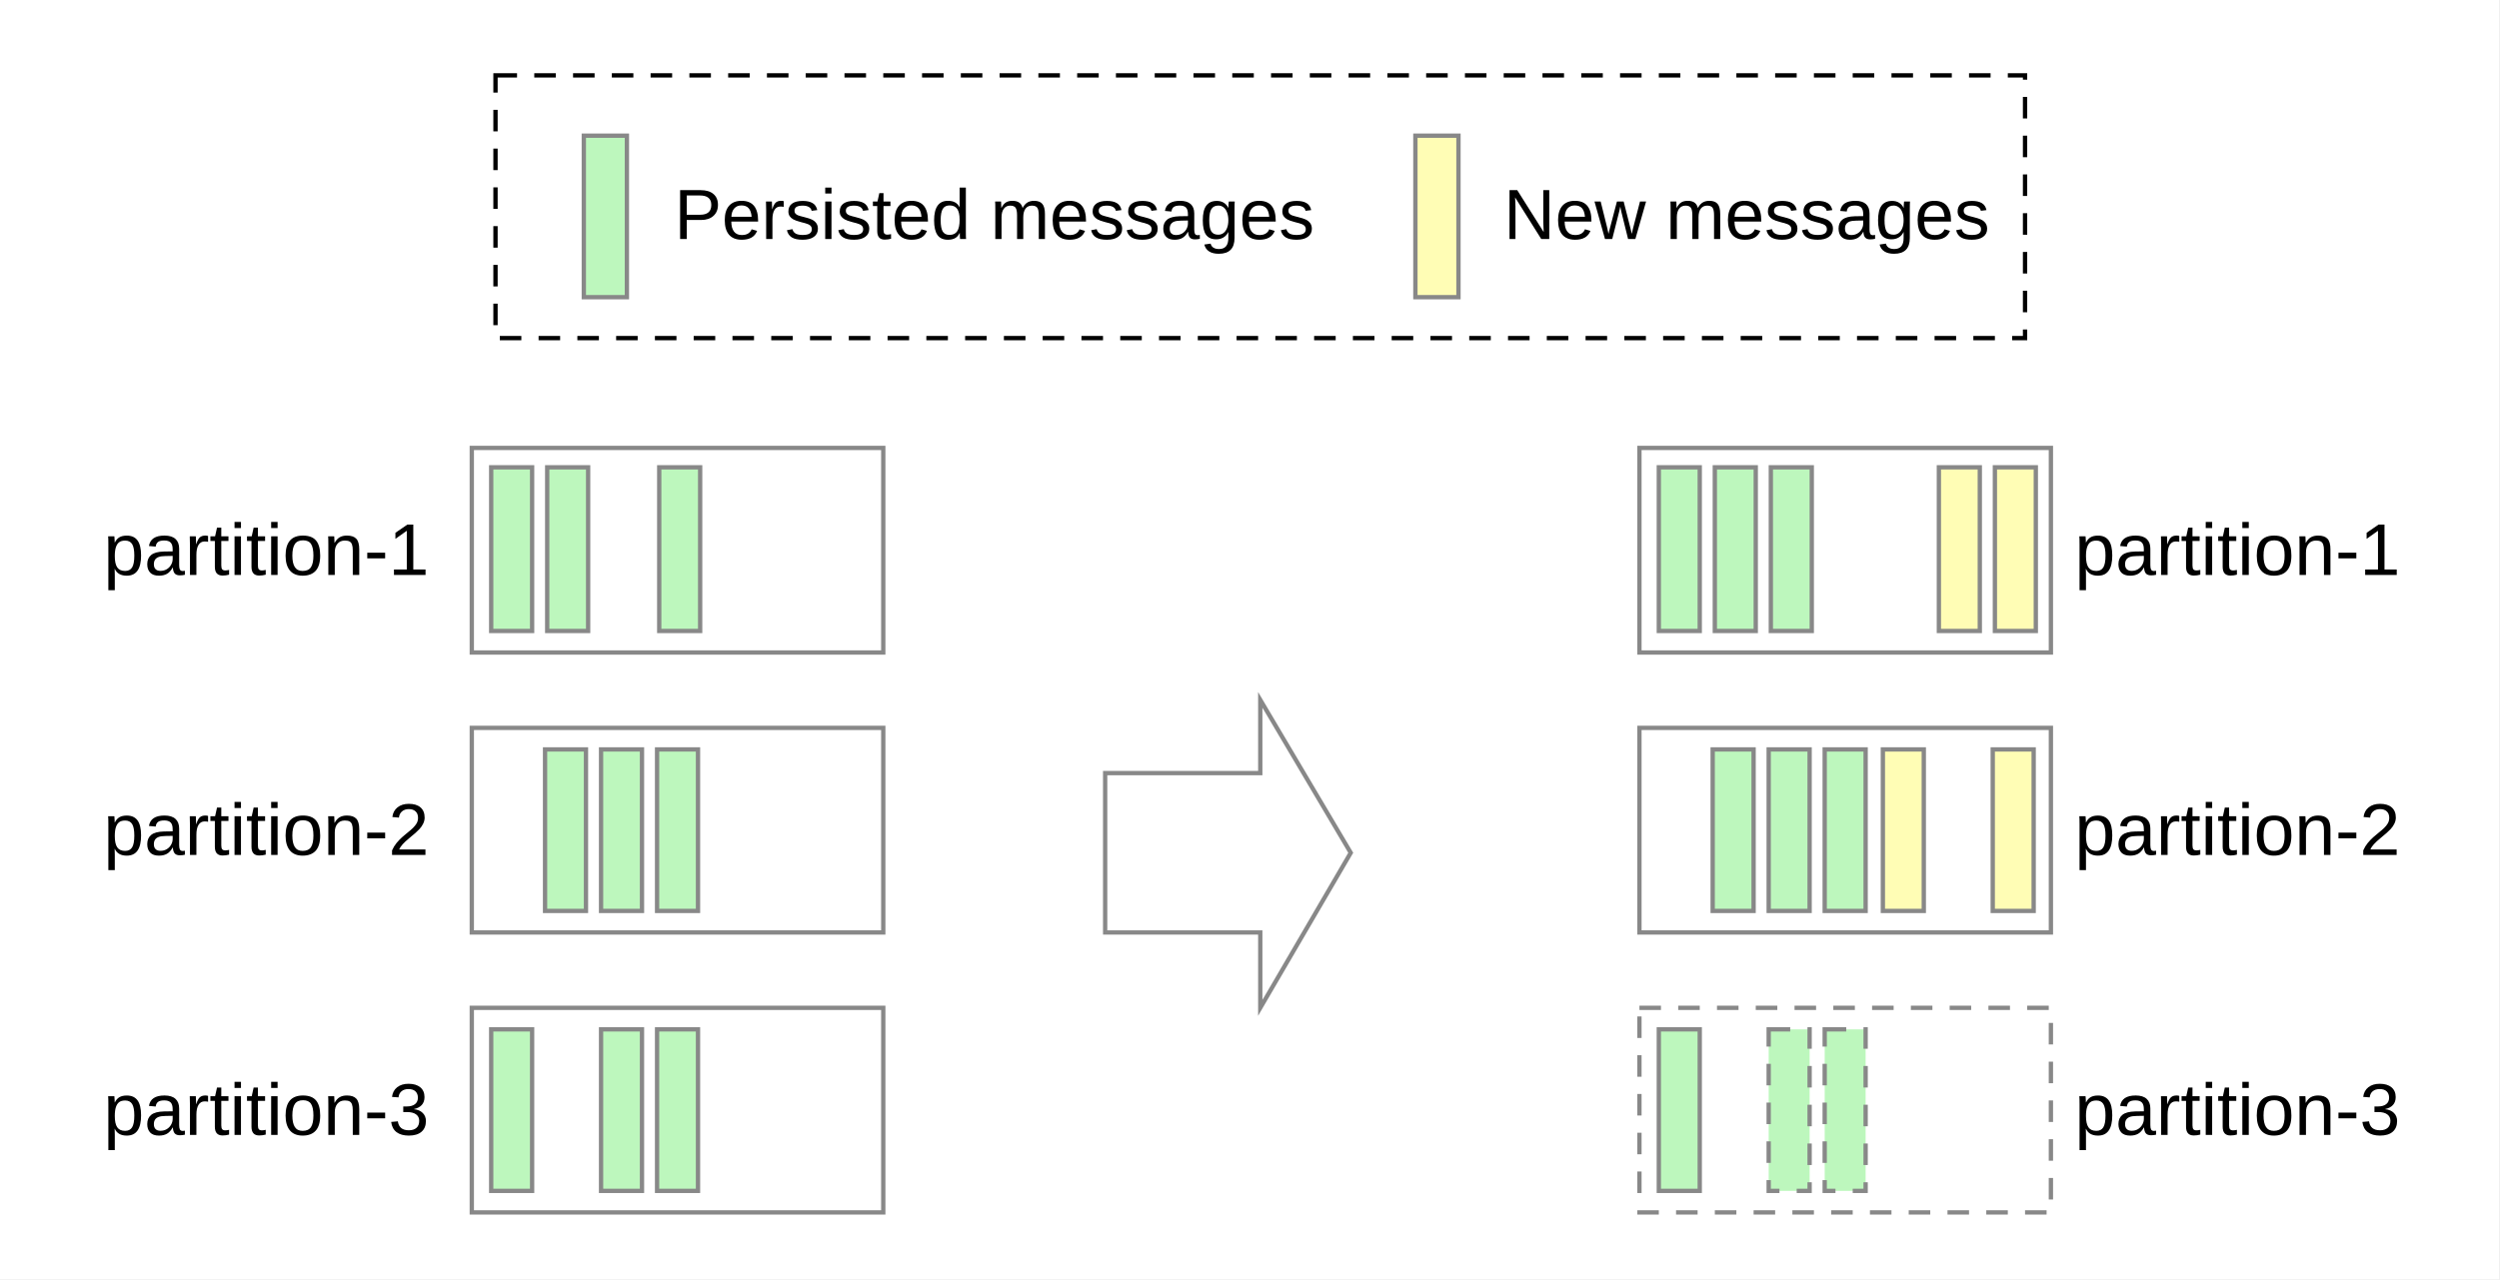
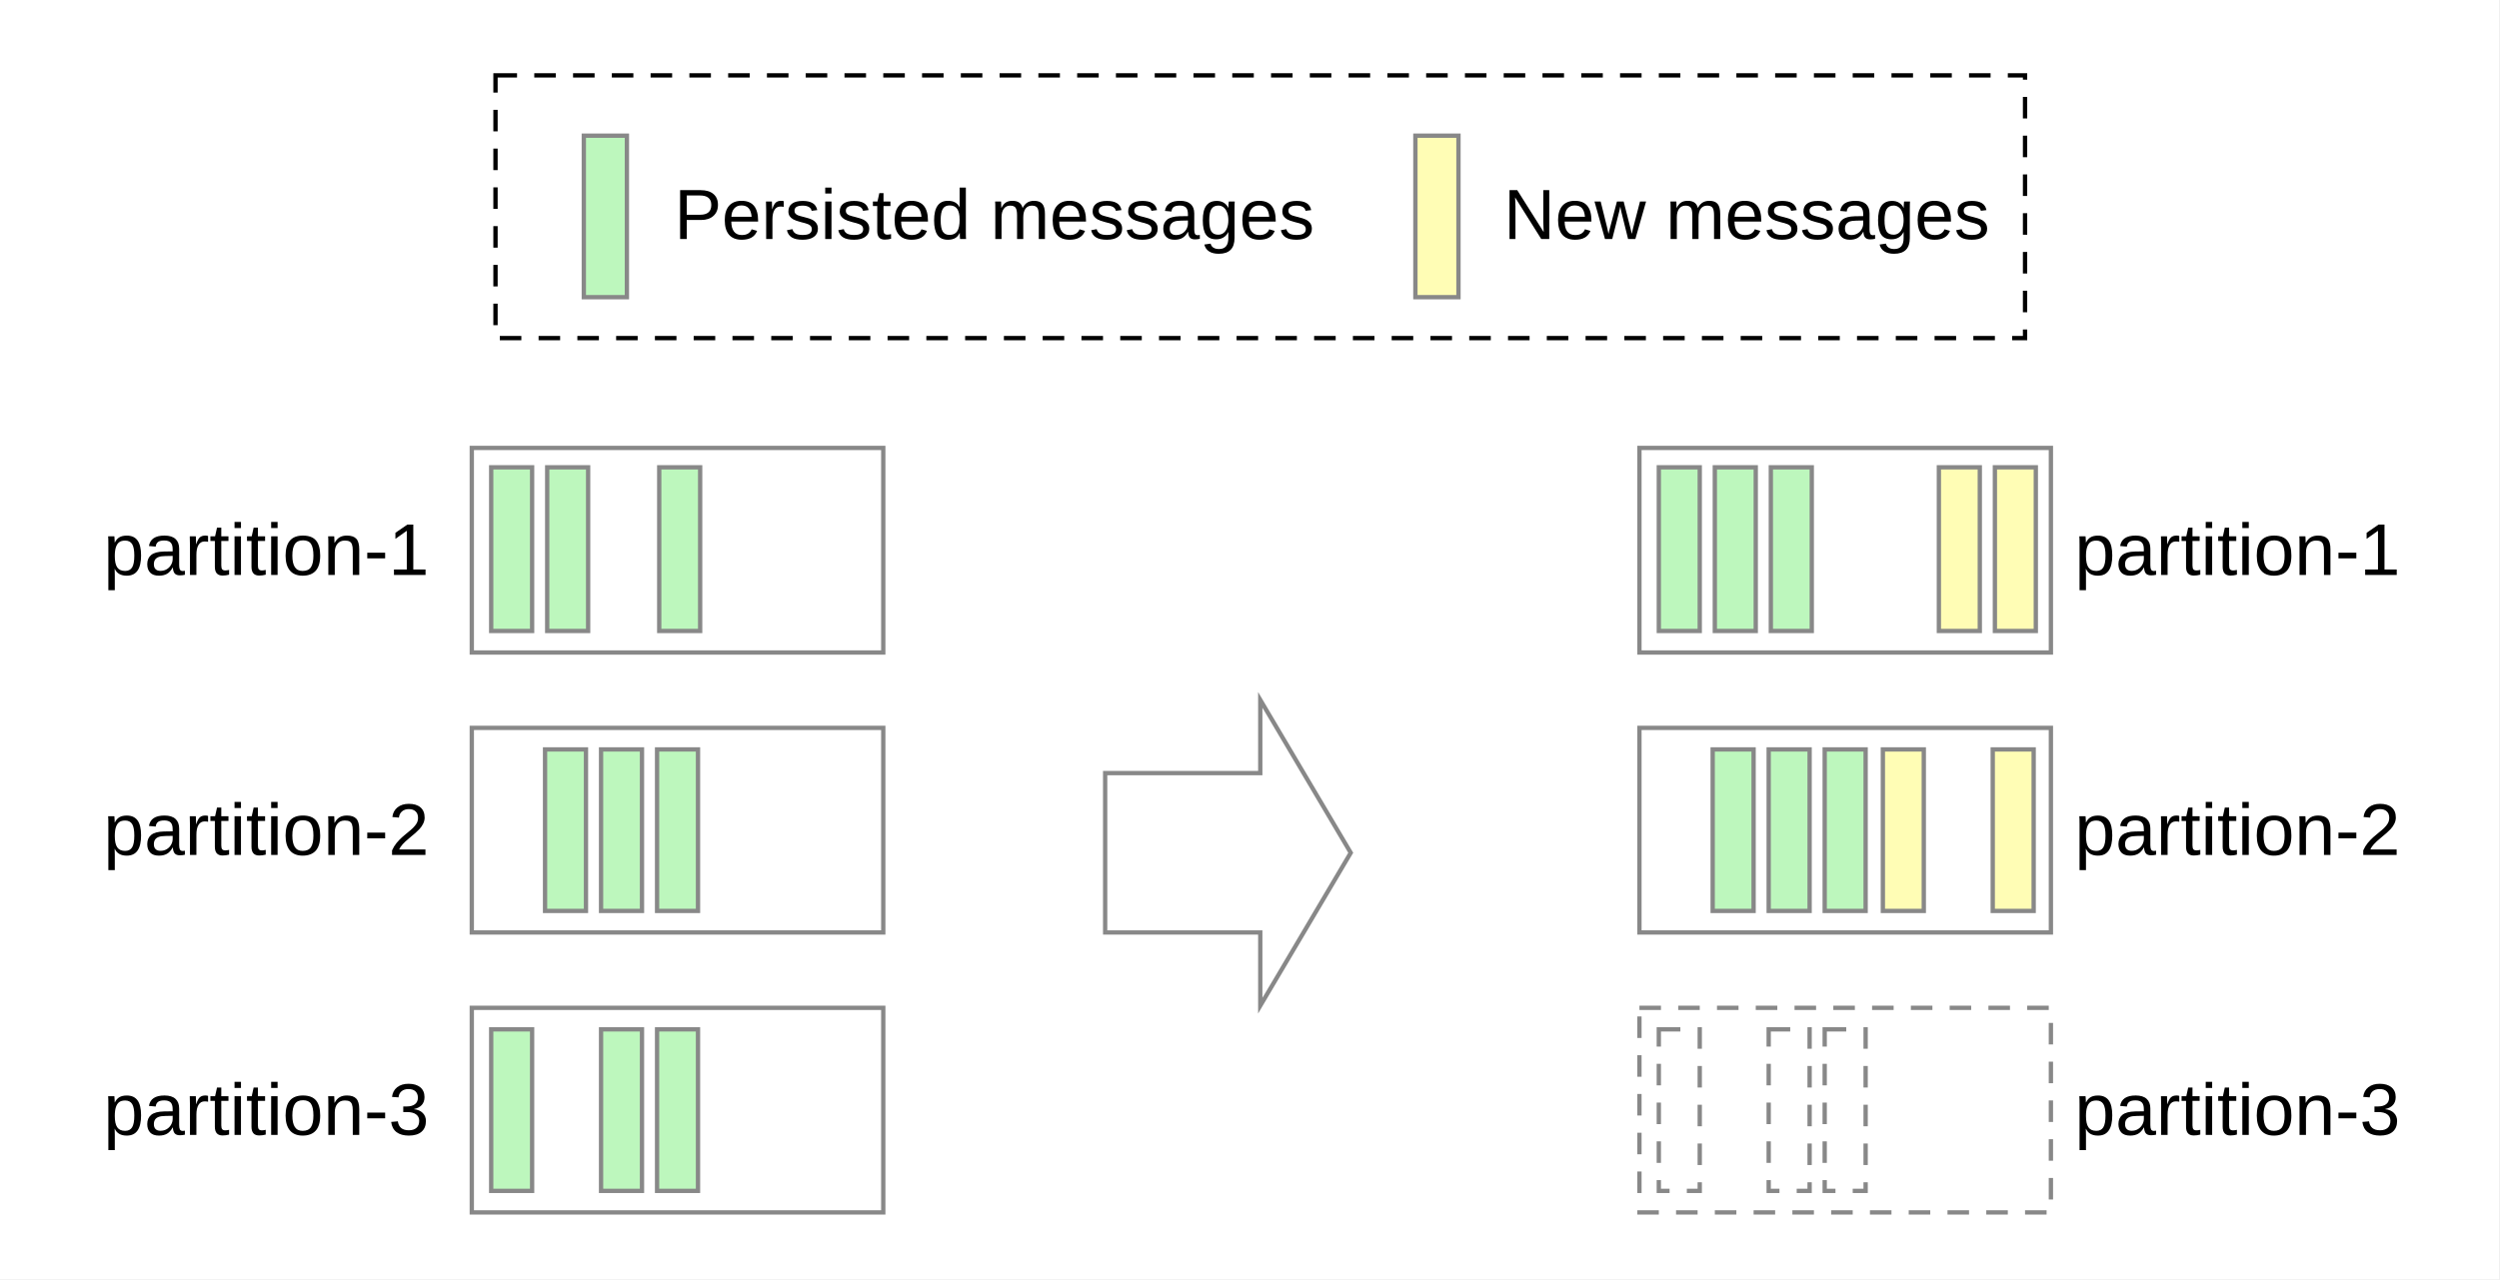
<svg xmlns="http://www.w3.org/2000/svg" width="1160" height="594" viewBox="0 0 1160 594" role="img" aria-labelledby="title desc">
  <defs>
    <marker id="arrow" viewBox="0 0 10 10" refX="9" refY="5" markerWidth="8" markerHeight="8" markerUnits="strokeWidth" orient="auto-start-reverse">
      <path d="M0 0 10 5 0 10z" />
    </marker>
    <style>text{font-family:Arial,Helvetica,sans-serif;fill:#000}.box{fill:#fff;stroke:#888;stroke-width:2}.line{fill:none;stroke:#000;stroke-width:2}.arrow{fill:none;stroke:#000;stroke-width:2;marker-end:url(#arrow)}.dash{stroke-dasharray:10 8}.msg{fill:#fff;stroke:#888;stroke-width:2}.persist{fill:#bdf7bd;stroke:#888;stroke-width:2}.new{fill:#fffdb5;stroke:#888;stroke-width:2}</style>
  </defs>
  <rect id="background" width="1160" height="594" fill="#fff" />
  <rect x="230" y="35" width="710" height="122" fill="#fff" stroke="#000" stroke-width="2" stroke-dasharray="10 8" />
  <rect class="persist" x="271" y="63" width="20" height="75" />
  <text x="313" y="111" font-size="33">Persisted messages</text>
  <rect class="new" x="657" y="63" width="20" height="75" />
  <text x="698" y="111" font-size="33">New messages</text>
  <text x="48" y="267" font-size="34">partition-1</text>
  <rect class="box" x="219" y="208" width="191" height="95" />
  <rect class="persist" x="228" y="217" width="19" height="76" />
  <rect class="persist" x="254" y="217" width="19" height="76" />
  <rect class="persist" x="306" y="217" width="19" height="76" />
  <text x="48" y="397" font-size="34">partition-2</text>
  <rect class="box" x="219" y="338" width="191" height="95" />
  <rect class="persist" x="253" y="348" width="19" height="75" />
  <rect class="persist" x="279" y="348" width="19" height="75" />
  <rect class="persist" x="305" y="348" width="19" height="75" />
  <text x="48" y="527" font-size="34">partition-3</text>
  <rect class="box" x="219" y="468" width="191" height="95" />
  <rect class="persist" x="228" y="478" width="19" height="75" />
  <rect class="persist" x="279" y="478" width="19" height="75" />
  <rect class="persist" x="305" y="478" width="19" height="75" />
-   <path d="M513 359h72v-34l42 71-42 72v-35h-72z" fill="#fff" stroke="#888" stroke-width="2" />
+   <path d="M513 359h72v-34l42 71-42 71v-34h-72z" fill="#fff" stroke="#888" stroke-width="2" />
  <text x="963" y="267" font-size="34">partition-1</text>
  <rect class="box" x="761" y="208" width="191" height="95" />
  <rect class="persist" x="770" y="217" width="19" height="76" />
  <rect class="persist" x="796" y="217" width="19" height="76" />
  <rect class="persist" x="822" y="217" width="19" height="76" />
  <rect class="new" x="900" y="217" width="19" height="76" />
  <rect class="new" x="926" y="217" width="19" height="76" />
  <text x="963" y="397" font-size="34">partition-2</text>
  <rect class="box" x="761" y="338" width="191" height="95" />
  <rect class="persist" x="795" y="348" width="19" height="75" />
  <rect class="persist" x="821" y="348" width="19" height="75" />
  <rect class="persist" x="847" y="348" width="19" height="75" />
  <rect class="new" x="874" y="348" width="19" height="75" />
  <rect class="new" x="925" y="348" width="19" height="75" />
  <text x="963" y="527" font-size="34" fill="#aaa">partition-3</text>
-   <rect x="761" y="468" width="191" height="95" fill="#fff" stroke="#888" stroke-width="2" stroke-dasharray="10 8" />
-   <rect class="persist" x="770" y="478" width="19" height="75" />
-   <rect class="persist dash" x="821" y="478" width="19" height="75" />
-   <rect class="persist dash" x="847" y="478" width="19" height="75" />
+   <rect id="removed-partition-3" x="761" y="468" width="191" height="95" fill="#fff" stroke="#888" stroke-width="2" stroke-dasharray="10 8" />
+   <g id="removed-message-outlines" fill="none" stroke="#888" stroke-width="2" stroke-dasharray="10 8">
+     <rect x="770" y="478" width="19" height="75" />
+     <rect x="821" y="478" width="19" height="75" />
+     <rect x="847" y="478" width="19" height="75" />
+   </g>
</svg>
